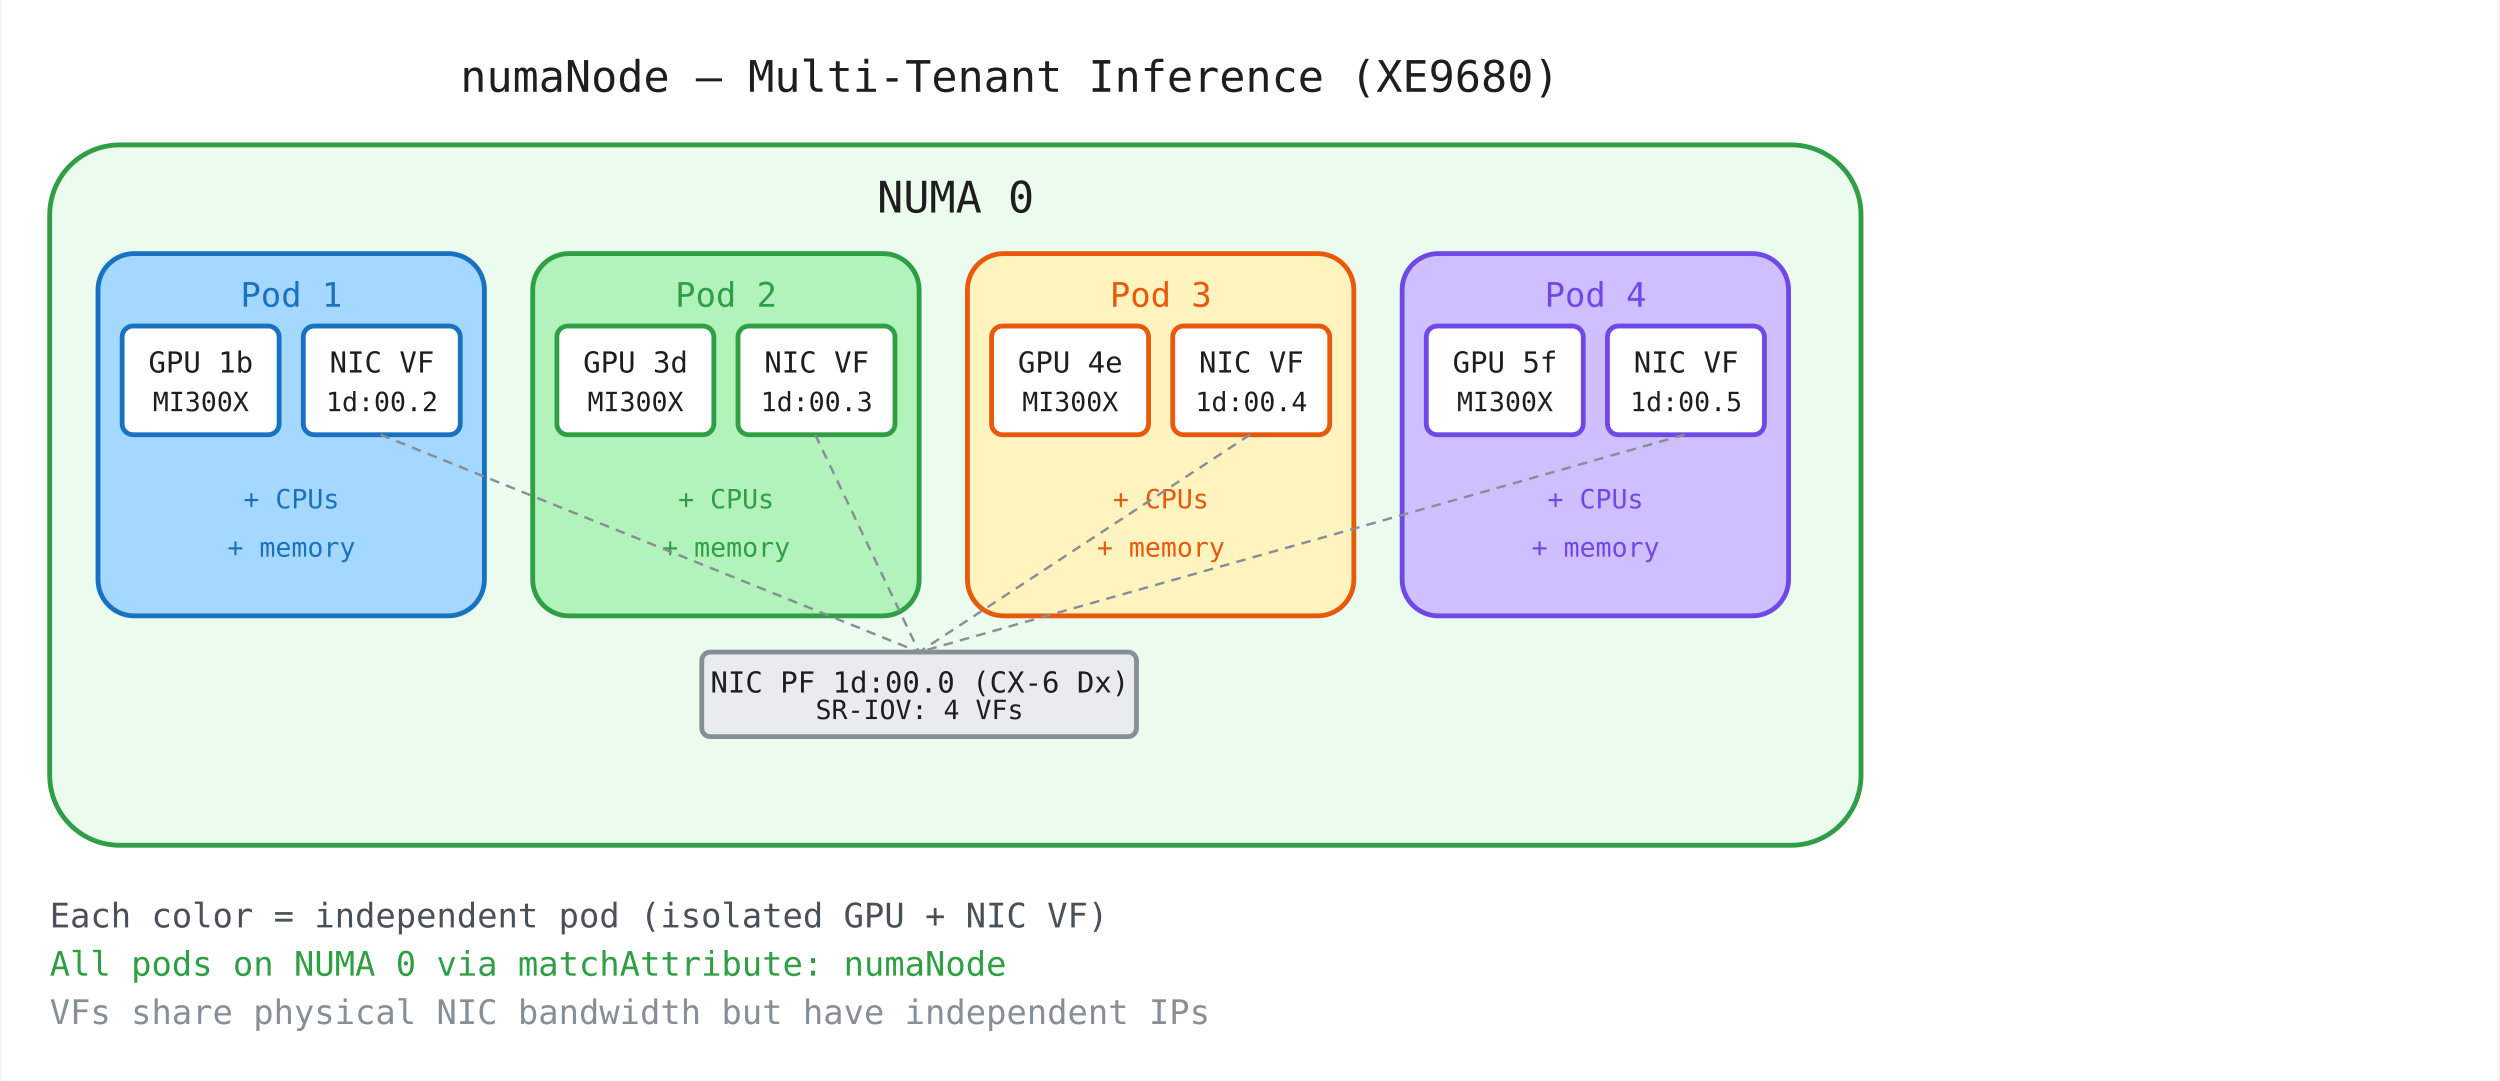
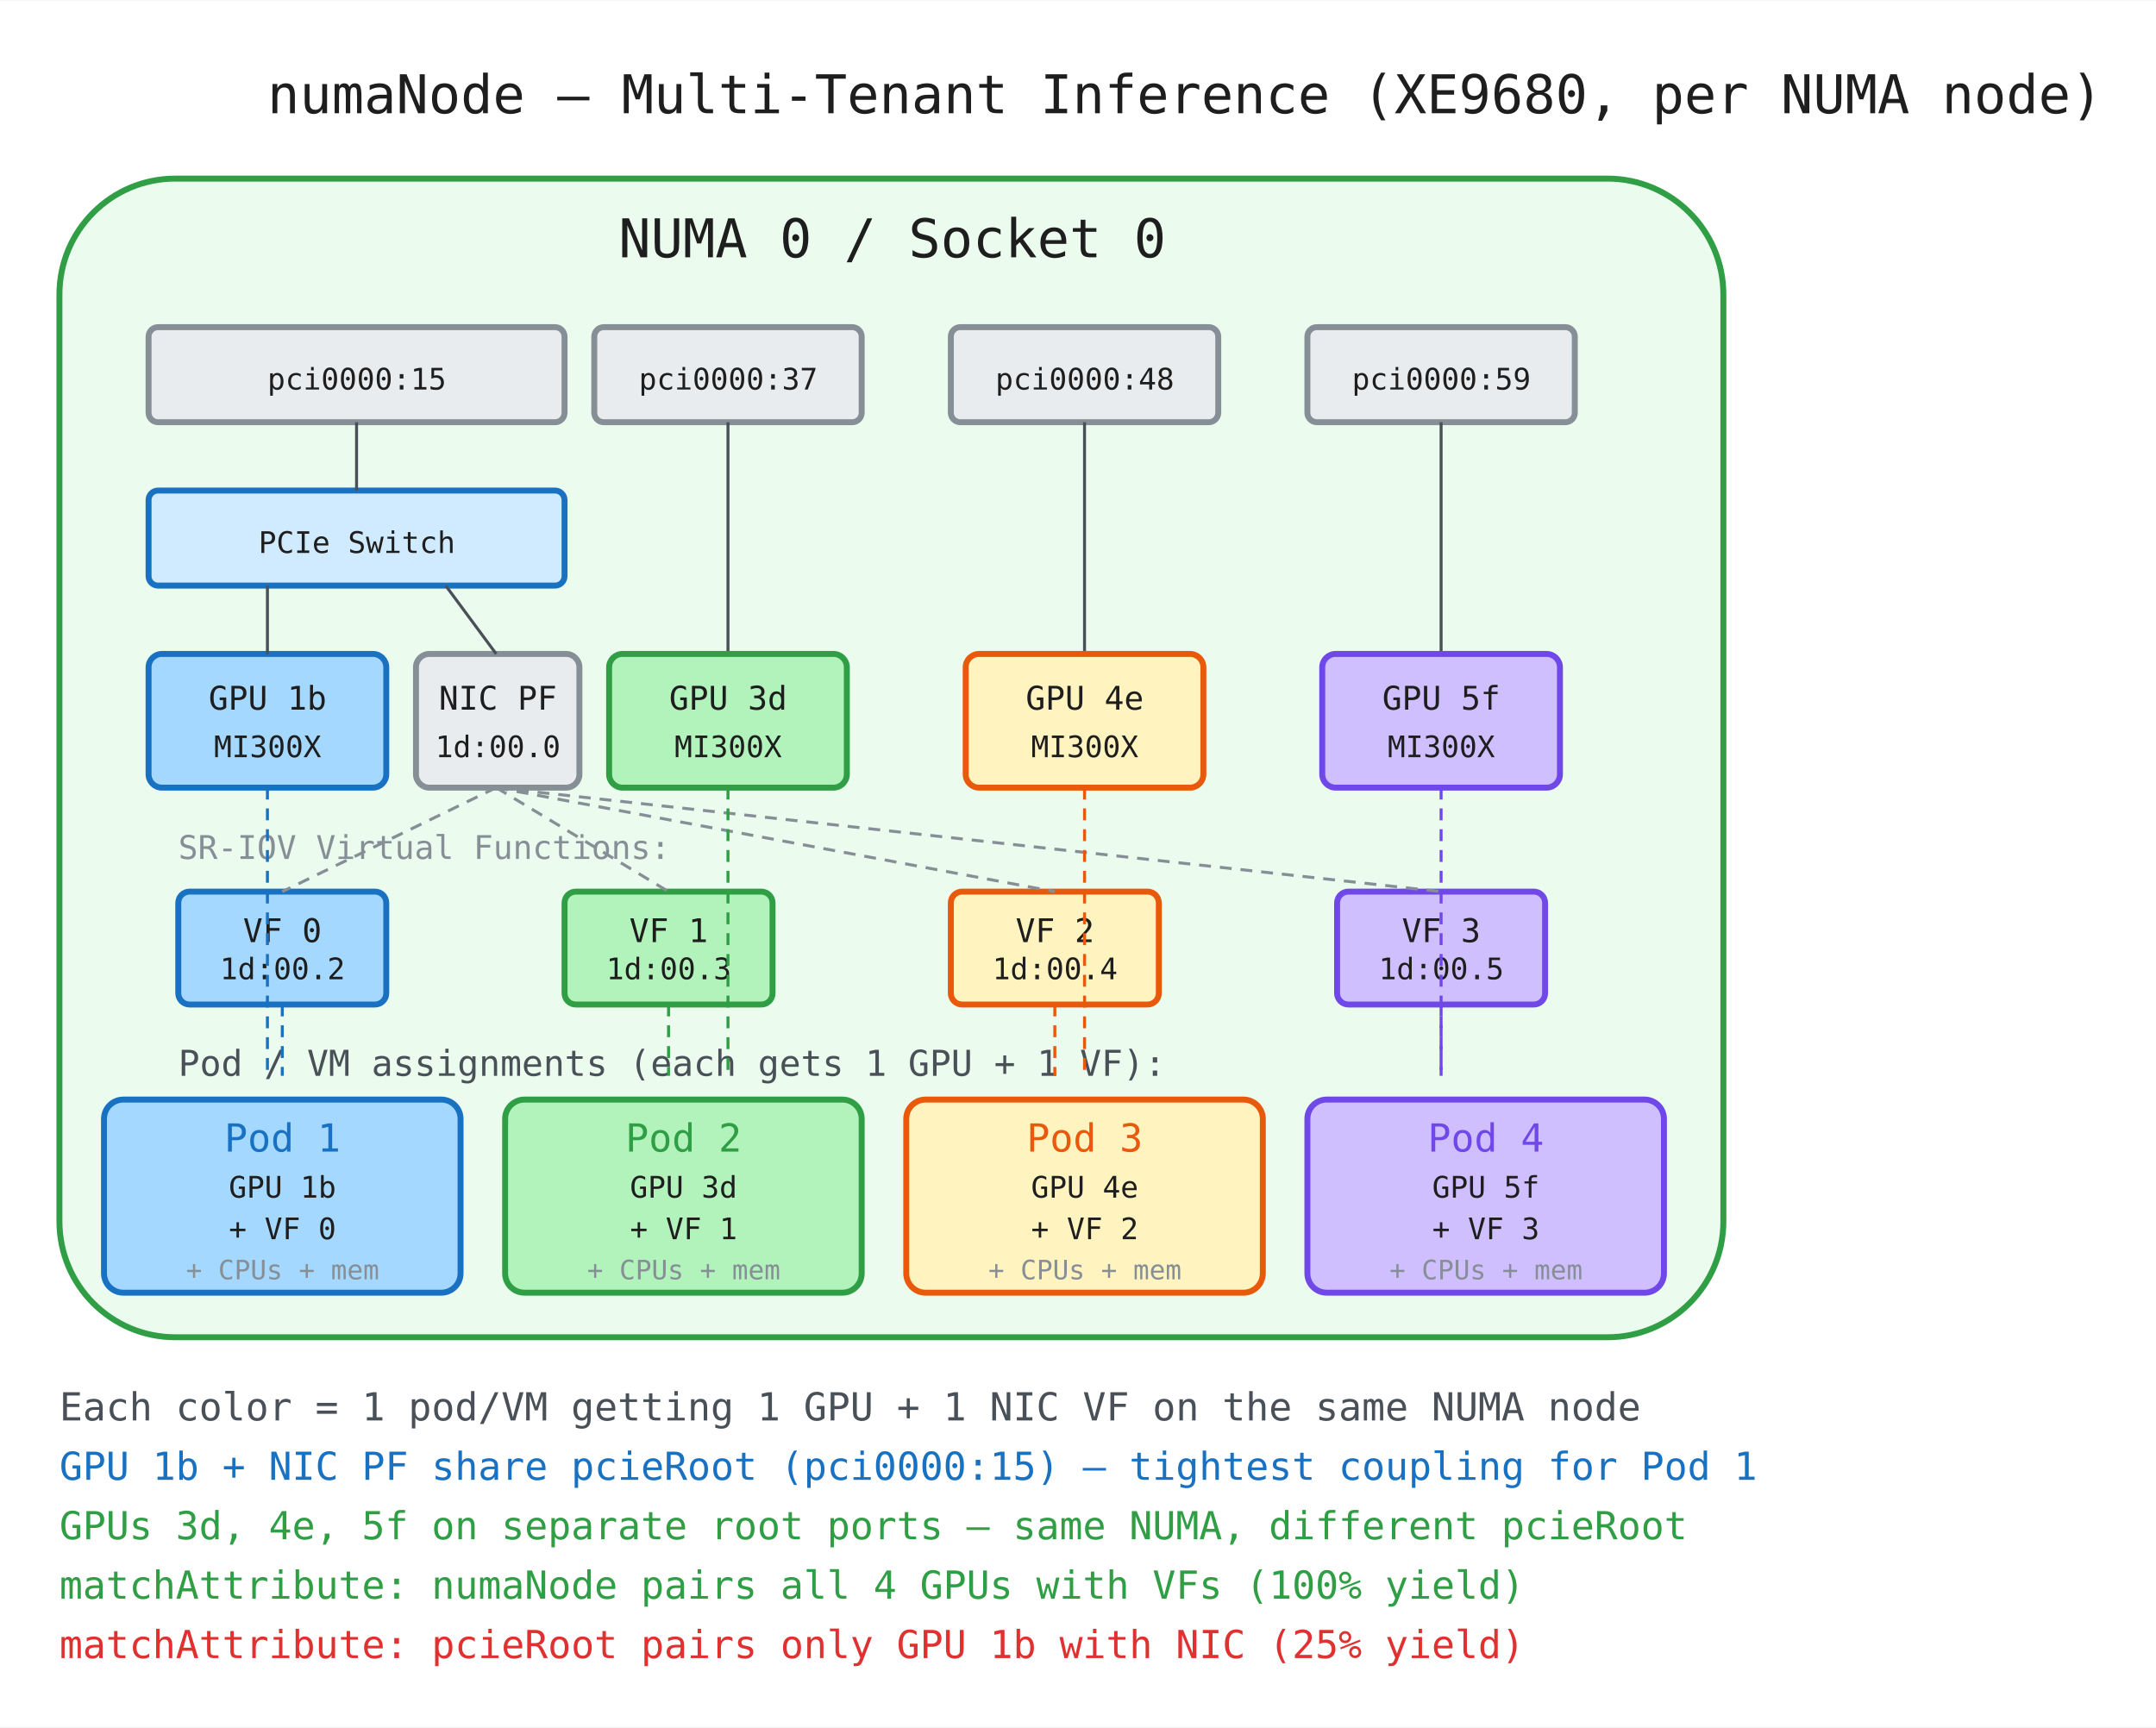
- <svg xmlns="http://www.w3.org/2000/svg" version="1.1" viewBox="10 -20 1034 447.5" width="1034" height="447">
+ <svg xmlns="http://www.w3.org/2000/svg" version="1.1" viewBox="10 -20 725.6 581.25" width="725" height="581">
  <defs>
    <marker id="arrowhead" markerWidth="10" markerHeight="7" refX="10" refY="3.5" orient="auto">
      <polygon points="0 0, 10 3.5, 0 7" fill="#1e1e1e" />
    </marker>
  </defs>
-   <rect x="10" y="-20" width="1034" height="447.5" fill="#ffffff" />
+   <rect x="10" y="-20" width="725.6" height="581.25" fill="#ffffff" />
  <g opacity="1.0">
-     <text x="200" y="18.0" font-size="18" font-family="Cascadia, monospace" fill="#1e1e1e" text-anchor="start">numaNode — Multi-Tenant Inference (XE9680)</text>
+     <text x="100" y="18.0" font-size="18" font-family="Cascadia, monospace" fill="#1e1e1e" text-anchor="start">numaNode — Multi-Tenant Inference (XE9680, per NUMA node)</text>
  </g>
-   <rect x="30" y="40" width="750" height="290" fill="#ebfbee" stroke="#2f9e44" stroke-width="2" opacity="1.0" rx="29.0" ry="29.0" />
+   <rect x="30" y="40" width="560" height="390" fill="#ebfbee" stroke="#2f9e44" stroke-width="2" opacity="1.0" rx="39.0" ry="39.0" />
  <g opacity="1.0">
-     <text x="372.6" y="68.0" font-size="18" font-family="Cascadia, monospace" fill="#1e1e1e" text-anchor="start">NUMA 0</text>
+     <text x="218.2" y="66.5" font-size="18" font-family="Cascadia, monospace" fill="#1e1e1e" text-anchor="start">NUMA 0 / Socket 0</text>
  </g>
-   <rect x="50" y="85" width="160" height="150" fill="#a5d8ff" stroke="#1971c2" stroke-width="2" opacity="1.0" rx="15.0" ry="15.0" />
+   <rect x="60" y="90" width="140" height="32" fill="#e9ecef" stroke="#868e96" stroke-width="2" opacity="1.0" rx="3.2" ry="3.2" />
  <g opacity="1.0">
-     <text x="109.0" y="107.0" font-size="14" font-family="Cascadia, monospace" fill="#1971c2" text-anchor="start">Pod 1</text>
+     <text x="100.0" y="111.0" font-size="10" font-family="Cascadia, monospace" fill="#1e1e1e" text-anchor="start">pci0000:15</text>
  </g>
-   <rect x="60" y="115" width="65" height="45" fill="#ffffff" stroke="#1971c2" stroke-width="2" opacity="1.0" rx="4.5" ry="4.5" />
+   <rect x="210" y="90" width="90" height="32" fill="#e9ecef" stroke="#868e96" stroke-width="2" opacity="1.0" rx="3.2" ry="3.2" />
  <g opacity="1.0">
-     <text x="70.9" y="134.25" font-size="12" font-family="Cascadia, monospace" fill="#1e1e1e" text-anchor="start">GPU 1b</text>
+     <text x="225.0" y="111.0" font-size="10" font-family="Cascadia, monospace" fill="#1e1e1e" text-anchor="start">pci0000:37</text>
+   </g>
+   <rect x="330" y="90" width="90" height="32" fill="#e9ecef" stroke="#868e96" stroke-width="2" opacity="1.0" rx="3.2" ry="3.2" />
+   <g opacity="1.0">
+     <text x="345.0" y="111.0" font-size="10" font-family="Cascadia, monospace" fill="#1e1e1e" text-anchor="start">pci0000:48</text>
+   </g>
+   <rect x="450" y="90" width="90" height="32" fill="#e9ecef" stroke="#868e96" stroke-width="2" opacity="1.0" rx="3.2" ry="3.2" />
+   <g opacity="1.0">
+     <text x="465.0" y="111.0" font-size="10" font-family="Cascadia, monospace" fill="#1e1e1e" text-anchor="start">pci0000:59</text>
+   </g>
+   <rect x="60" y="145" width="140" height="32" fill="#d0ebff" stroke="#1971c2" stroke-width="2" opacity="1.0" rx="3.2" ry="3.2" />
+   <g opacity="1.0">
+     <text x="97.0" y="166.0" font-size="10" font-family="Cascadia, monospace" fill="#1e1e1e" text-anchor="start">PCIe Switch</text>
+   </g>
+   <path d="M130,122 L130,145" fill="none" stroke="#495057" stroke-width="1" opacity="1.0" />
+   <path d="M255,122 L255,200" fill="none" stroke="#495057" stroke-width="1" opacity="1.0" />
+   <path d="M375,122 L375,200" fill="none" stroke="#495057" stroke-width="1" opacity="1.0" />
+   <path d="M495,122 L495,200" fill="none" stroke="#495057" stroke-width="1" opacity="1.0" />
+   <rect x="60" y="200" width="80" height="45" fill="#a5d8ff" stroke="#1971c2" stroke-width="2" opacity="1.0" rx="4.5" ry="4.5" />
+   <g opacity="1.0">
+     <text x="80.2" y="218.75" font-size="11" font-family="Cascadia, monospace" fill="#1e1e1e" text-anchor="start">GPU 1b</text>
  </g>
  <g opacity="1.0">
-     <text x="72.7" y="150.25" font-size="11" font-family="Cascadia, monospace" fill="#1e1e1e" text-anchor="start">MI300X</text>
+     <text x="82.0" y="234.75" font-size="10" font-family="Cascadia, monospace" fill="#1e1e1e" text-anchor="start">MI300X</text>
  </g>
-   <rect x="135" y="115" width="65" height="45" fill="#ffffff" stroke="#1971c2" stroke-width="2" opacity="1.0" rx="4.5" ry="4.5" />
+   <rect x="150" y="200" width="55" height="45" fill="#e9ecef" stroke="#868e96" stroke-width="2" opacity="1.0" rx="4.5" ry="4.5" />
  <g opacity="1.0">
-     <text x="145.9" y="134.25" font-size="12" font-family="Cascadia, monospace" fill="#1e1e1e" text-anchor="start">NIC VF</text>
+     <text x="157.7" y="218.75" font-size="11" font-family="Cascadia, monospace" fill="#1e1e1e" text-anchor="start">NIC PF</text>
  </g>
  <g opacity="1.0">
-     <text x="144.4" y="150.25" font-size="11" font-family="Cascadia, monospace" fill="#1e1e1e" text-anchor="start">1d:00.2</text>
+     <text x="156.5" y="234.75" font-size="10" font-family="Cascadia, monospace" fill="#1e1e1e" text-anchor="start">1d:00.0</text>
+   </g>
+   <path d="M100,177 L100,200" fill="none" stroke="#495057" stroke-width="1" opacity="1.0" />
+   <path d="M160,177 L177,200" fill="none" stroke="#495057" stroke-width="1" opacity="1.0" />
+   <rect x="215" y="200" width="80" height="45" fill="#b2f2bb" stroke="#2f9e44" stroke-width="2" opacity="1.0" rx="4.5" ry="4.5" />
+   <g opacity="1.0">
+     <text x="235.2" y="218.75" font-size="11" font-family="Cascadia, monospace" fill="#1e1e1e" text-anchor="start">GPU 3d</text>
  </g>
  <g opacity="1.0">
-     <text x="110.2" y="190.5" font-size="11" font-family="Cascadia, monospace" fill="#1971c2" text-anchor="start">+ CPUs</text>
+     <text x="237.0" y="234.75" font-size="10" font-family="Cascadia, monospace" fill="#1e1e1e" text-anchor="start">MI300X</text>
+   </g>
+   <rect x="335" y="200" width="80" height="45" fill="#fff3bf" stroke="#e8590c" stroke-width="2" opacity="1.0" rx="4.5" ry="4.5" />
+   <g opacity="1.0">
+     <text x="355.2" y="218.75" font-size="11" font-family="Cascadia, monospace" fill="#1e1e1e" text-anchor="start">GPU 4e</text>
  </g>
  <g opacity="1.0">
-     <text x="103.6" y="210.5" font-size="11" font-family="Cascadia, monospace" fill="#1971c2" text-anchor="start">+ memory</text>
+     <text x="357.0" y="234.75" font-size="10" font-family="Cascadia, monospace" fill="#1e1e1e" text-anchor="start">MI300X</text>
  </g>
-   <rect x="230" y="85" width="160" height="150" fill="#b2f2bb" stroke="#2f9e44" stroke-width="2" opacity="1.0" rx="15.0" ry="15.0" />
+   <rect x="455" y="200" width="80" height="45" fill="#d0bfff" stroke="#7048e8" stroke-width="2" opacity="1.0" rx="4.5" ry="4.5" />
  <g opacity="1.0">
-     <text x="289.0" y="107.0" font-size="14" font-family="Cascadia, monospace" fill="#2f9e44" text-anchor="start">Pod 2</text>
-   </g>
-   <rect x="240" y="115" width="65" height="45" fill="#ffffff" stroke="#2f9e44" stroke-width="2" opacity="1.0" rx="4.5" ry="4.5" />
-   <g opacity="1.0">
-     <text x="250.9" y="134.25" font-size="12" font-family="Cascadia, monospace" fill="#1e1e1e" text-anchor="start">GPU 3d</text>
+     <text x="475.2" y="218.75" font-size="11" font-family="Cascadia, monospace" fill="#1e1e1e" text-anchor="start">GPU 5f</text>
  </g>
  <g opacity="1.0">
-     <text x="252.7" y="150.25" font-size="11" font-family="Cascadia, monospace" fill="#1e1e1e" text-anchor="start">MI300X</text>
-   </g>
-   <rect x="315" y="115" width="65" height="45" fill="#ffffff" stroke="#2f9e44" stroke-width="2" opacity="1.0" rx="4.5" ry="4.5" />
-   <g opacity="1.0">
-     <text x="325.9" y="134.25" font-size="12" font-family="Cascadia, monospace" fill="#1e1e1e" text-anchor="start">NIC VF</text>
+     <text x="477.0" y="234.75" font-size="10" font-family="Cascadia, monospace" fill="#1e1e1e" text-anchor="start">MI300X</text>
  </g>
  <g opacity="1.0">
-     <text x="324.4" y="150.25" font-size="11" font-family="Cascadia, monospace" fill="#1e1e1e" text-anchor="start">1d:00.3</text>
+     <text x="70" y="269.0" font-size="11" font-family="Cascadia, monospace" fill="#868e96" text-anchor="start">SR-IOV Virtual Functions:</text>
+   </g>
+   <rect x="70" y="280" width="70" height="38" fill="#a5d8ff" stroke="#1971c2" stroke-width="2" opacity="1.0" rx="3.8" ry="3.8" />
+   <g opacity="1.0">
+     <text x="91.8" y="297.0" font-size="11" font-family="Cascadia, monospace" fill="#1e1e1e" text-anchor="start">VF 0</text>
  </g>
  <g opacity="1.0">
-     <text x="290.2" y="190.5" font-size="11" font-family="Cascadia, monospace" fill="#2f9e44" text-anchor="start">+ CPUs</text>
+     <text x="84.0" y="309.5" font-size="10" font-family="Cascadia, monospace" fill="#1e1e1e" text-anchor="start">1d:00.2</text>
+   </g>
+   <path d="M177,245 L105,280" fill="none" stroke="#868e96" stroke-width="1" opacity="1.0" stroke-dasharray="4,3" />
+   <rect x="200" y="280" width="70" height="38" fill="#b2f2bb" stroke="#2f9e44" stroke-width="2" opacity="1.0" rx="3.8" ry="3.8" />
+   <g opacity="1.0">
+     <text x="221.8" y="297.0" font-size="11" font-family="Cascadia, monospace" fill="#1e1e1e" text-anchor="start">VF 1</text>
  </g>
  <g opacity="1.0">
-     <text x="283.6" y="210.5" font-size="11" font-family="Cascadia, monospace" fill="#2f9e44" text-anchor="start">+ memory</text>
+     <text x="214.0" y="309.5" font-size="10" font-family="Cascadia, monospace" fill="#1e1e1e" text-anchor="start">1d:00.3</text>
  </g>
-   <rect x="410" y="85" width="160" height="150" fill="#fff3bf" stroke="#e8590c" stroke-width="2" opacity="1.0" rx="15.0" ry="15.0" />
+   <path d="M177,245 L235,280" fill="none" stroke="#868e96" stroke-width="1" opacity="1.0" stroke-dasharray="4,3" />
+   <rect x="330" y="280" width="70" height="38" fill="#fff3bf" stroke="#e8590c" stroke-width="2" opacity="1.0" rx="3.8" ry="3.8" />
  <g opacity="1.0">
-     <text x="469.0" y="107.0" font-size="14" font-family="Cascadia, monospace" fill="#e8590c" text-anchor="start">Pod 3</text>
-   </g>
-   <rect x="420" y="115" width="65" height="45" fill="#ffffff" stroke="#e8590c" stroke-width="2" opacity="1.0" rx="4.5" ry="4.5" />
-   <g opacity="1.0">
-     <text x="430.9" y="134.25" font-size="12" font-family="Cascadia, monospace" fill="#1e1e1e" text-anchor="start">GPU 4e</text>
+     <text x="351.8" y="297.0" font-size="11" font-family="Cascadia, monospace" fill="#1e1e1e" text-anchor="start">VF 2</text>
  </g>
  <g opacity="1.0">
-     <text x="432.7" y="150.25" font-size="11" font-family="Cascadia, monospace" fill="#1e1e1e" text-anchor="start">MI300X</text>
+     <text x="344.0" y="309.5" font-size="10" font-family="Cascadia, monospace" fill="#1e1e1e" text-anchor="start">1d:00.4</text>
  </g>
-   <rect x="495" y="115" width="65" height="45" fill="#ffffff" stroke="#e8590c" stroke-width="2" opacity="1.0" rx="4.5" ry="4.5" />
+   <path d="M177,245 L365,280" fill="none" stroke="#868e96" stroke-width="1" opacity="1.0" stroke-dasharray="4,3" />
+   <rect x="460" y="280" width="70" height="38" fill="#d0bfff" stroke="#7048e8" stroke-width="2" opacity="1.0" rx="3.8" ry="3.8" />
  <g opacity="1.0">
-     <text x="505.9" y="134.25" font-size="12" font-family="Cascadia, monospace" fill="#1e1e1e" text-anchor="start">NIC VF</text>
+     <text x="481.8" y="297.0" font-size="11" font-family="Cascadia, monospace" fill="#1e1e1e" text-anchor="start">VF 3</text>
  </g>
  <g opacity="1.0">
-     <text x="504.4" y="150.25" font-size="11" font-family="Cascadia, monospace" fill="#1e1e1e" text-anchor="start">1d:00.4</text>
+     <text x="474.0" y="309.5" font-size="10" font-family="Cascadia, monospace" fill="#1e1e1e" text-anchor="start">1d:00.5</text>
+   </g>
+   <path d="M177,245 L495,280" fill="none" stroke="#868e96" stroke-width="1" opacity="1.0" stroke-dasharray="4,3" />
+   <g opacity="1.0">
+     <text x="70" y="342.0" font-size="12" font-family="Cascadia, monospace" fill="#495057" text-anchor="start">Pod / VM assignments (each gets 1 GPU + 1 VF):</text>
+   </g>
+   <rect x="45" y="350" width="120" height="65" fill="#a5d8ff" stroke="#1971c2" stroke-width="2" opacity="1.0" rx="6.5" ry="6.5" />
+   <g opacity="1.0">
+     <text x="85.5" y="367.5" font-size="13" font-family="Cascadia, monospace" fill="#1971c2" text-anchor="start">Pod 1</text>
  </g>
  <g opacity="1.0">
-     <text x="470.2" y="190.5" font-size="11" font-family="Cascadia, monospace" fill="#e8590c" text-anchor="start">+ CPUs</text>
+     <text x="87.0" y="383.0" font-size="10" font-family="Cascadia, monospace" fill="#1e1e1e" text-anchor="start">GPU 1b</text>
  </g>
  <g opacity="1.0">
-     <text x="463.6" y="210.5" font-size="11" font-family="Cascadia, monospace" fill="#e8590c" text-anchor="start">+ memory</text>
-   </g>
-   <rect x="590" y="85" width="160" height="150" fill="#d0bfff" stroke="#7048e8" stroke-width="2" opacity="1.0" rx="15.0" ry="15.0" />
-   <g opacity="1.0">
-     <text x="649.0" y="107.0" font-size="14" font-family="Cascadia, monospace" fill="#7048e8" text-anchor="start">Pod 4</text>
-   </g>
-   <rect x="600" y="115" width="65" height="45" fill="#ffffff" stroke="#7048e8" stroke-width="2" opacity="1.0" rx="4.5" ry="4.5" />
-   <g opacity="1.0">
-     <text x="610.9" y="134.25" font-size="12" font-family="Cascadia, monospace" fill="#1e1e1e" text-anchor="start">GPU 5f</text>
+     <text x="87.0" y="397.0" font-size="10" font-family="Cascadia, monospace" fill="#1e1e1e" text-anchor="start">+ VF 0</text>
  </g>
  <g opacity="1.0">
-     <text x="612.7" y="150.25" font-size="11" font-family="Cascadia, monospace" fill="#1e1e1e" text-anchor="start">MI300X</text>
+     <text x="72.6" y="410.5" font-size="9" font-family="Cascadia, monospace" fill="#868e96" text-anchor="start">+ CPUs + mem</text>
  </g>
-   <rect x="675" y="115" width="65" height="45" fill="#ffffff" stroke="#7048e8" stroke-width="2" opacity="1.0" rx="4.5" ry="4.5" />
+   <rect x="180" y="350" width="120" height="65" fill="#b2f2bb" stroke="#2f9e44" stroke-width="2" opacity="1.0" rx="6.5" ry="6.5" />
  <g opacity="1.0">
-     <text x="685.9" y="134.25" font-size="12" font-family="Cascadia, monospace" fill="#1e1e1e" text-anchor="start">NIC VF</text>
+     <text x="220.5" y="367.5" font-size="13" font-family="Cascadia, monospace" fill="#2f9e44" text-anchor="start">Pod 2</text>
  </g>
  <g opacity="1.0">
-     <text x="684.4" y="150.25" font-size="11" font-family="Cascadia, monospace" fill="#1e1e1e" text-anchor="start">1d:00.5</text>
+     <text x="222.0" y="383.0" font-size="10" font-family="Cascadia, monospace" fill="#1e1e1e" text-anchor="start">GPU 3d</text>
  </g>
  <g opacity="1.0">
-     <text x="650.2" y="190.5" font-size="11" font-family="Cascadia, monospace" fill="#7048e8" text-anchor="start">+ CPUs</text>
+     <text x="222.0" y="397.0" font-size="10" font-family="Cascadia, monospace" fill="#1e1e1e" text-anchor="start">+ VF 1</text>
  </g>
  <g opacity="1.0">
-     <text x="643.6" y="210.5" font-size="11" font-family="Cascadia, monospace" fill="#7048e8" text-anchor="start">+ memory</text>
+     <text x="207.6" y="410.5" font-size="9" font-family="Cascadia, monospace" fill="#868e96" text-anchor="start">+ CPUs + mem</text>
  </g>
-   <rect x="300" y="250" width="180" height="35" fill="#e9ecef" stroke="#868e96" stroke-width="2" opacity="1.0" rx="3.5" ry="3.5" />
+   <rect x="315" y="350" width="120" height="65" fill="#fff3bf" stroke="#e8590c" stroke-width="2" opacity="1.0" rx="6.5" ry="6.5" />
  <g opacity="1.0">
-     <text x="303.6" y="266.75" font-size="12" font-family="Cascadia, monospace" fill="#1e1e1e" text-anchor="start">NIC PF 1d:00.0 (CX-6 Dx)</text>
+     <text x="355.5" y="367.5" font-size="13" font-family="Cascadia, monospace" fill="#e8590c" text-anchor="start">Pod 3</text>
  </g>
  <g opacity="1.0">
-     <text x="347.1" y="277.75" font-size="11" font-family="Cascadia, monospace" fill="#1e1e1e" text-anchor="start">SR-IOV: 4 VFs</text>
-   </g>
-   <path d="M167,160 L390,250" fill="none" stroke="#868e96" stroke-width="1" opacity="1.0" stroke-dasharray="4,3" />
-   <path d="M347,160 L390,250" fill="none" stroke="#868e96" stroke-width="1" opacity="1.0" stroke-dasharray="4,3" />
-   <path d="M527,160 L390,250" fill="none" stroke="#868e96" stroke-width="1" opacity="1.0" stroke-dasharray="4,3" />
-   <path d="M707,160 L390,250" fill="none" stroke="#868e96" stroke-width="1" opacity="1.0" stroke-dasharray="4,3" />
-   <g opacity="1.0">
-     <text x="30" y="364.0" font-size="14" font-family="Cascadia, monospace" fill="#495057" text-anchor="start">Each color = independent pod (isolated GPU + NIC VF)</text>
+     <text x="357.0" y="383.0" font-size="10" font-family="Cascadia, monospace" fill="#1e1e1e" text-anchor="start">GPU 4e</text>
  </g>
  <g opacity="1.0">
-     <text x="30" y="384.0" font-size="14" font-family="Cascadia, monospace" fill="#2f9e44" text-anchor="start">All pods on NUMA 0 via matchAttribute: numaNode</text>
+     <text x="357.0" y="397.0" font-size="10" font-family="Cascadia, monospace" fill="#1e1e1e" text-anchor="start">+ VF 2</text>
  </g>
  <g opacity="1.0">
-     <text x="30" y="404.0" font-size="14" font-family="Cascadia, monospace" fill="#868e96" text-anchor="start">VFs share physical NIC bandwidth but have independent IPs</text>
+     <text x="342.6" y="410.5" font-size="9" font-family="Cascadia, monospace" fill="#868e96" text-anchor="start">+ CPUs + mem</text>
+   </g>
+   <rect x="450" y="350" width="120" height="65" fill="#d0bfff" stroke="#7048e8" stroke-width="2" opacity="1.0" rx="6.5" ry="6.5" />
+   <g opacity="1.0">
+     <text x="490.5" y="367.5" font-size="13" font-family="Cascadia, monospace" fill="#7048e8" text-anchor="start">Pod 4</text>
+   </g>
+   <g opacity="1.0">
+     <text x="492.0" y="383.0" font-size="10" font-family="Cascadia, monospace" fill="#1e1e1e" text-anchor="start">GPU 5f</text>
+   </g>
+   <g opacity="1.0">
+     <text x="492.0" y="397.0" font-size="10" font-family="Cascadia, monospace" fill="#1e1e1e" text-anchor="start">+ VF 3</text>
+   </g>
+   <g opacity="1.0">
+     <text x="477.6" y="410.5" font-size="9" font-family="Cascadia, monospace" fill="#868e96" text-anchor="start">+ CPUs + mem</text>
+   </g>
+   <path d="M100,245 L100,342" fill="none" stroke="#1971c2" stroke-width="1" opacity="1.0" stroke-dasharray="4,3" />
+   <path d="M105,318 L105,342" fill="none" stroke="#1971c2" stroke-width="1" opacity="1.0" stroke-dasharray="4,3" />
+   <path d="M255,245 L255,342" fill="none" stroke="#2f9e44" stroke-width="1" opacity="1.0" stroke-dasharray="4,3" />
+   <path d="M235,318 L235,342" fill="none" stroke="#2f9e44" stroke-width="1" opacity="1.0" stroke-dasharray="4,3" />
+   <path d="M375,245 L375,342" fill="none" stroke="#e8590c" stroke-width="1" opacity="1.0" stroke-dasharray="4,3" />
+   <path d="M365,318 L365,342" fill="none" stroke="#e8590c" stroke-width="1" opacity="1.0" stroke-dasharray="4,3" />
+   <path d="M495,245 L495,342" fill="none" stroke="#7048e8" stroke-width="1" opacity="1.0" stroke-dasharray="4,3" />
+   <path d="M495,318 L495,342" fill="none" stroke="#7048e8" stroke-width="1" opacity="1.0" stroke-dasharray="4,3" />
+   <g opacity="1.0">
+     <text x="30" y="458.0" font-size="13" font-family="Cascadia, monospace" fill="#495057" text-anchor="start">Each color = 1 pod/VM getting 1 GPU + 1 NIC VF on the same NUMA node</text>
+   </g>
+   <g opacity="1.0">
+     <text x="30" y="478.0" font-size="13" font-family="Cascadia, monospace" fill="#1971c2" text-anchor="start">GPU 1b + NIC PF share pcieRoot (pci0000:15) — tightest coupling for Pod 1</text>
+   </g>
+   <g opacity="1.0">
+     <text x="30" y="498.0" font-size="13" font-family="Cascadia, monospace" fill="#2f9e44" text-anchor="start">GPUs 3d, 4e, 5f on separate root ports — same NUMA, different pcieRoot</text>
+   </g>
+   <g opacity="1.0">
+     <text x="30" y="518.0" font-size="13" font-family="Cascadia, monospace" fill="#2f9e44" text-anchor="start">matchAttribute: numaNode pairs all 4 GPUs with VFs (100% yield)</text>
+   </g>
+   <g opacity="1.0">
+     <text x="30" y="538.0" font-size="13" font-family="Cascadia, monospace" fill="#e03131" text-anchor="start">matchAttribute: pcieRoot pairs only GPU 1b with NIC (25% yield)</text>
  </g>
</svg>
